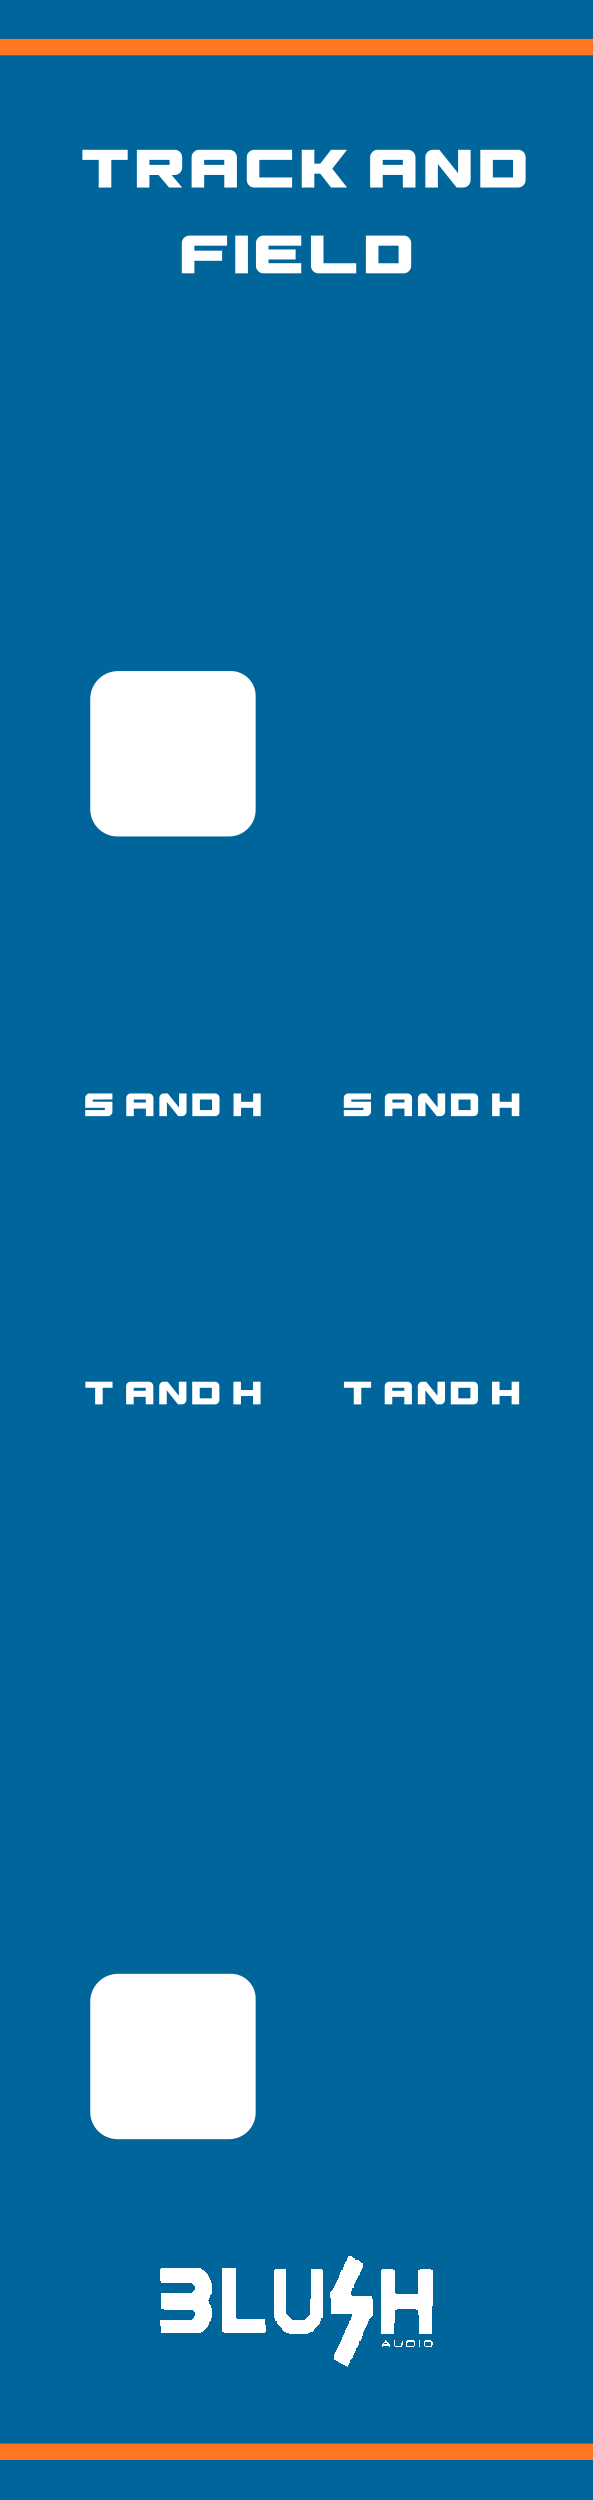
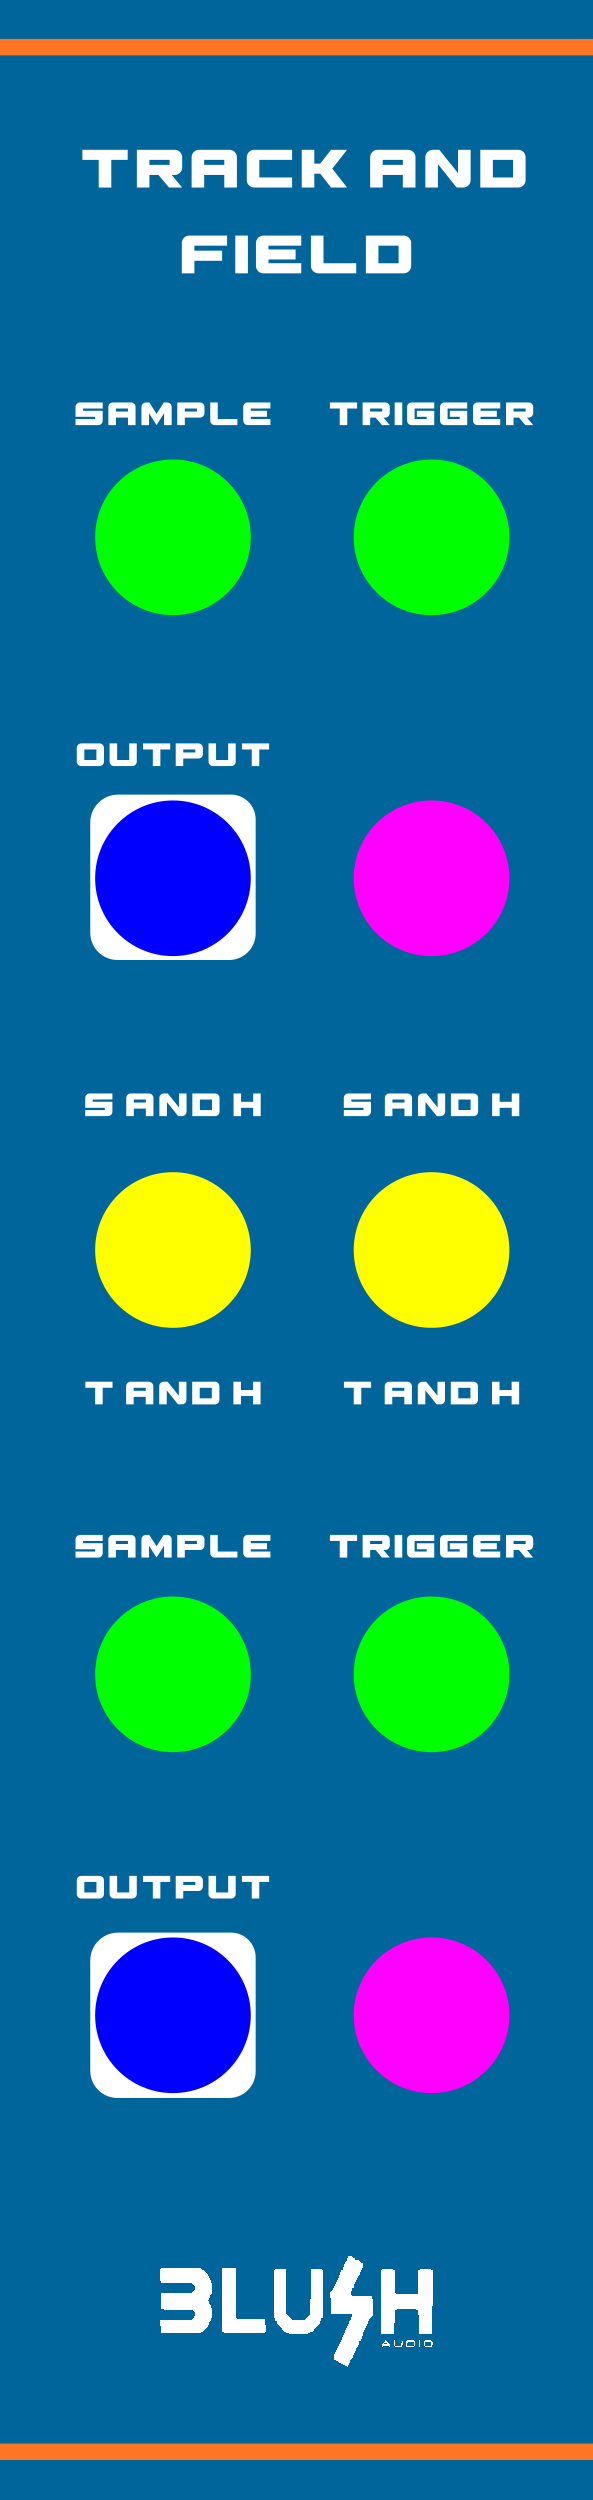
<svg xmlns="http://www.w3.org/2000/svg" width="30.48mm" height="128.5mm" viewBox="0 0 30.48 128.5" version="1.1" id="svg8">
  <defs id="defs2">
    </defs>
  <g id="layer1" transform="translate(0,-168.5)" style="display:inline">
    <rect style="display:inline;opacity:1;vector-effect:none;fill:#00659b;fill-opacity:1;fill-rule:evenodd;stroke:none;stroke-width:0.649;stroke-linecap:butt;stroke-linejoin:miter;stroke-miterlimit:4;stroke-dasharray:none;stroke-dashoffset:0;stroke-opacity:1;paint-order:normal" id="rect420" width="30.48" height="128.5" x="5.9211732e-17" y="168.5" />
-     <path style="fill:#ffffff;stroke-width:0.248" id="rect30896" width="8.502" height="8.502" x="4.639" y="202.992" d="m 6.072,202.992 h 5.795 a 1.274,1.274 45 0 1 1.274,1.274 v 5.858 a 1.37,1.37 135 0 1 -1.37,1.37 H 6.04 a 1.401,1.401 45 0 1 -1.401,-1.401 v -5.667 a 1.433,1.433 135 0 1 1.433,-1.433 z" />
+     <path style="fill:#ffffff;stroke-width:0.248" id="rect30896" width="8.502" height="8.502" x="4.639" y="209.342" d="m 6.072,209.342 h 5.795 a 1.274,1.274 45 0 1 1.274,1.274 v 5.858 a 1.37,1.37 135 0 1 -1.37,1.37 H 6.04 a 1.401,1.401 45 0 1 -1.401,-1.401 v -5.667 a 1.433,1.433 135 0 1 1.433,-1.433 z" />
    <rect style="fill:#ff7522;stroke:#ff7522;stroke-width:0.236;fill-opacity:1;stroke-opacity:1" id="rect1043" width="30.244" height="0.608" x="0.118" y="170.618" />
    <rect style="fill:#ff7522;stroke:#ff7522;stroke-width:0.236;fill-opacity:1;stroke-opacity:1" id="rect1391" width="30.244" height="0.608" x="0.118" y="294.218" />
    <g aria-label="Track and        Field" id="text2452" style="font-size:3.528px;line-height:1.25;font-family:Excluded;-inkscape-font-specification:'Excluded, Normal';fill:#ffffff;stroke-width:0.265">
      <path d="m 6.563,176.199 v 0.519 H 5.72 v 1.422 H 5.074 v -1.422 H 4.235 v -0.519 z" id="path954" />
      <path d="m 8.975,176.199 q 0.162,0 0.275,0.113 0.113,0.113 0.113,0.275 v 0.519 q 0,0.159 -0.113,0.275 -0.113,0.113 -0.275,0.113 H 8.823 l 0.54,0.646 h -0.674 l -0.543,-0.646 h -0.466 v 0.646 H 7.035 v -1.94 z m -0.258,0.776 v -0.258 H 7.68 v 0.258 z" id="path956" />
      <path d="m 11.789,176.199 q 0.159,0 0.272,0.113 0.116,0.113 0.116,0.275 v 1.552 h -0.649 v -0.646 h -1.034 v 0.646 H 9.849 v -1.552 q 0,-0.162 0.113,-0.275 0.113,-0.113 0.275,-0.113 z m -0.261,0.776 v -0.258 h -1.034 v 0.258 z" id="path958" />
      <path d="m 13.33,176.717 v 0.903 h 1.683 v 0.519 h -1.94 q -0.162,0 -0.275,-0.113 -0.113,-0.113 -0.113,-0.275 v -1.164 q 0,-0.162 0.113,-0.275 0.113,-0.113 0.275,-0.113 h 1.94 v 0.519 z" id="path960" />
      <path d="m 17.08,177.169 0.758,0.97 h -0.822 l -0.557,-0.713 h -0.303 v 0.713 h -0.646 v -1.94 h 0.646 v 0.713 h 0.303 l 0.557,-0.713 h 0.822 z" id="path962" />
      <path d="m 20.967,176.199 q 0.159,0 0.272,0.113 0.116,0.113 0.116,0.275 v 1.552 h -0.649 v -0.646 h -1.034 v 0.646 h -0.646 v -1.552 q 0,-0.162 0.113,-0.275 0.113,-0.113 0.275,-0.113 z m -0.261,0.776 v -0.258 h -1.034 v 0.258 z" id="path964" />
      <path d="m 24.191,176.199 v 1.552 q 0,0.162 -0.113,0.275 -0.113,0.113 -0.275,0.113 h -0.332 l -0.963,-1.203 v 1.203 h -0.646 v -1.552 q 0,-0.162 0.113,-0.275 0.113,-0.113 0.275,-0.113 h 0.332 l 0.963,1.203 v -1.203 z" id="path966" />
      <path d="m 26.628,176.199 q 0.162,0 0.275,0.113 0.113,0.113 0.113,0.275 v 1.164 q 0,0.162 -0.113,0.275 -0.113,0.113 -0.275,0.113 h -1.94 v -1.94 z m -0.258,1.422 v -0.903 h -1.037 v 0.903 z" id="path968" />
      <g id="g1004" transform="translate(0.2163018)">
        <path d="m 9.775,181.127 v 0.258 h 1.425 v 0.519 H 9.775 v 0.646 H 9.129 v -1.552 q 0,-0.162 0.113,-0.275 0.113,-0.113 0.275,-0.113 h 1.94 v 0.519 z" id="path970" />
        <path d="m 11.877,182.549 v -1.94 h 0.649 v 1.94 z" id="path972" />
        <path d="m 13.585,181.127 v 0.194 h 1.393 v 0.515 h -1.393 v 0.194 h 1.683 v 0.519 h -1.94 q -0.162,0 -0.275,-0.113 -0.113,-0.113 -0.113,-0.275 v -1.164 q 0,-0.162 0.113,-0.275 0.113,-0.113 0.275,-0.113 h 1.94 v 0.519 z" id="path974" />
        <path d="m 18.093,182.03 v 0.519 h -1.94 q -0.162,0 -0.275,-0.113 -0.113,-0.113 -0.113,-0.275 v -1.552 h 0.646 v 1.422 z" id="path976" />
        <path d="m 20.53,180.609 q 0.162,0 0.275,0.113 0.113,0.113 0.113,0.275 v 1.164 q 0,0.162 -0.113,0.275 -0.113,0.113 -0.275,0.113 h -1.94 v -1.94 z m -0.258,1.422 v -0.903 h -1.037 v 0.903 z" id="path978" />
      </g>
    </g>
-     <path style="fill:#ffffff;stroke-width:0.248" id="path959" width="8.502" height="8.502" x="4.639" y="269.952" d="m 6.072,269.952 h 5.795 a 1.274,1.274 45 0 1 1.274,1.274 v 5.858 a 1.37,1.37 135 0 1 -1.37,1.37 H 6.04 a 1.401,1.401 45 0 1 -1.401,-1.401 v -5.667 a 1.433,1.433 135 0 1 1.433,-1.433 z" />
+     <path style="fill:#ffffff;stroke-width:0.248" id="path959" width="8.502" height="8.502" x="4.639" y="267.835" d="m 6.072,267.835 h 5.795 a 1.274,1.274 45 0 1 1.274,1.274 v 5.858 a 1.37,1.37 135 0 1 -1.37,1.37 H 6.04 a 1.401,1.401 45 0 1 -1.401,-1.401 v -5.667 a 1.433,1.433 135 0 1 1.433,-1.433 z" />
  </g>
  <g id="layer3" style="display:inline">
    <path d="m 17.871,116.034 c -0.03,0.036 -0.055,0.093 -0.055,0.127 0,0.033 -0.011,0.061 -0.025,0.061 -0.03,0 -0.108,0.176 -0.108,0.242 v 0.047 h -0.033 -0.033 v 0.072 0.072 H 17.583 17.55 v 0.072 0.072 h -0.033 -0.033 v 0.053 c 0,0.029 -0.032,0.115 -0.072,0.19 -0.039,0.075 -0.128,0.257 -0.197,0.403 -0.069,0.147 -0.15,0.295 -0.179,0.33 l -0.053,0.064 0.009,0.539 0.009,0.539 0.557,0.01 0.557,0.01 -0.022,0.099 c -0.012,0.054 -0.035,0.104 -0.05,0.111 -0.016,0.007 -0.028,0.043 -0.028,0.082 v 0.07 h -0.033 -0.033 v 0.051 c 0,0.06 -0.139,0.36 -0.175,0.378 -0.014,0.007 -0.025,0.033 -0.025,0.058 0,0.025 -0.06,0.173 -0.133,0.328 -0.073,0.155 -0.133,0.304 -0.133,0.331 0,0.027 -0.011,0.049 -0.025,0.049 -0.014,0 -0.052,0.061 -0.085,0.136 -0.033,0.075 -0.096,0.209 -0.141,0.299 -0.083,0.168 -0.096,0.242 -0.061,0.341 l 0.02,0.057 h 0.056 c 0.031,0 0.07,0.014 0.088,0.031 0.046,0.045 0.481,0.295 0.514,0.295 0.03,0 0.132,-0.205 0.132,-0.264 0,-0.02 0.026,-0.062 0.058,-0.094 0.075,-0.076 0.141,-0.205 0.141,-0.275 v -0.055 h 0.033 0.033 v -0.072 -0.072 h 0.033 0.033 v -0.072 -0.072 h 0.031 c 0.035,0 0.135,-0.205 0.135,-0.277 v -0.049 h 0.033 0.033 v -0.072 -0.072 h 0.033 0.033 v -0.072 -0.072 h 0.033 0.033 v -0.085 -0.085 l 0.165,-0.354 0.165,-0.354 0.07,-0.066 0.07,-0.066 0.009,-0.355 c 0.005,-0.195 0.002,-0.433 -0.006,-0.527 l -0.015,-0.172 h -0.522 -0.522 l -0.035,-0.038 -0.035,-0.038 0.016,-0.089 0.016,-0.089 h 0.029 0.029 v -0.072 -0.072 h 0.033 0.033 l 0.003,-0.063 c 0.002,-0.035 0.046,-0.145 0.099,-0.245 0.053,-0.1 0.106,-0.21 0.117,-0.245 0.011,-0.035 0.034,-0.063 0.05,-0.063 h 0.029 v -0.051 c 0,-0.028 0.045,-0.144 0.1,-0.257 l 0.1,-0.207 v -0.087 -0.087 h -0.067 -0.066 v -0.027 c 0,-0.033 -0.162,-0.118 -0.223,-0.118 h -0.044 l -0.019,-0.054 -0.019,-0.054 h -0.061 c -0.034,0 -0.07,-0.016 -0.082,-0.036 l -0.02,-0.036 h -0.076 -0.076 l -0.055,0.066 m -6.38,0.538 -0.058,0.017 v 1.641 1.641 l 0.104,0.023 0.104,0.023 h 0.935 0.935 l 0.076,-0.022 0.076,-0.022 -0.01,-0.331 -0.01,-0.331 -0.736,-0.01 -0.736,-0.01 -0.02,-0.081 -0.02,-0.081 v -1.219 -1.219 l -0.053,-0.022 c -0.059,-0.025 -0.498,-0.022 -0.587,0.003 m -3.236,0.059 c -0.009,0.026 -0.013,0.194 -0.007,0.371 l 0.01,0.323 0.808,0.01 0.808,0.01 0.081,0.088 0.081,0.088 v 0.076 0.076 l -0.081,0.088 -0.081,0.088 -0.808,0.01 -0.808,0.01 v 0.417 0.417 l 0.813,0.01 0.813,0.01 0.076,0.078 0.076,0.078 v 0.073 0.073 l -0.089,0.102 -0.089,0.102 H 9.05 8.24 l 0.01,0.335 0.01,0.335 1.013,0.01 1.013,0.01 0.101,-0.052 c 0.162,-0.084 0.384,-0.379 0.384,-0.51 v -0.055 h 0.033 0.033 v -0.072 -0.072 h 0.033 0.033 v -0.272 -0.272 h -0.033 -0.033 v -0.072 -0.072 h -0.033 -0.033 v -0.055 c 0,-0.03 -0.019,-0.089 -0.042,-0.132 l -0.042,-0.077 0.042,-0.017 c 0.023,-0.009 0.042,-0.036 0.042,-0.06 0,-0.064 0.079,-0.239 0.108,-0.239 h 0.025 v -0.249 -0.249 l -0.132,-0.28 -0.132,-0.28 -0.091,-0.079 c -0.05,-0.043 -0.127,-0.099 -0.171,-0.124 l -0.08,-0.045 H 9.285 8.274 l -0.017,0.048 m 5.879,0.012 -0.042,0.018 v 1.227 1.227 l 0.033,0.022 0.033,0.022 v 0.07 0.07 h 0.033 0.033 v 0.054 0.054 l 0.197,0.218 0.197,0.218 h 0.053 0.053 v 0.036 0.036 h 0.065 0.065 l 0.02,0.036 0.02,0.036 h 0.445 0.445 l 0.02,-0.036 0.02,-0.036 h 0.065 0.065 v -0.036 -0.036 h 0.055 0.055 l 0.195,-0.223 0.195,-0.223 v -0.049 -0.049 h 0.033 0.033 v -0.072 -0.072 h 0.033 0.033 v -1.249 -1.249 l -0.076,-0.021 c -0.042,-0.011 -0.18,-0.016 -0.308,-0.01 l -0.232,0.011 -0.009,1.146 -0.009,1.146 -0.136,0.149 -0.136,0.149 h -0.341 -0.341 l -0.137,-0.145 -0.137,-0.145 v -1.137 -1.137 l -0.053,-0.022 c -0.062,-0.026 -0.477,-0.024 -0.538,0.003 m 5.519,0.003 -0.075,0.016 0.009,1.655 0.009,1.655 h 0.332 0.332 l 0.017,-0.604 0.017,-0.604 0.028,-0.03 0.028,-0.03 0.436,-0.012 0.436,-0.012 0.142,0.023 0.142,0.023 0.009,0.623 0.009,0.623 h 0.349 0.349 l 0.009,-1.653 0.009,-1.653 -0.104,-0.023 c -0.057,-0.012 -0.184,-0.023 -0.281,-0.023 h -0.177 l -0.084,0.035 -0.084,0.035 -0.009,0.608 -0.009,0.608 -0.565,0.01 -0.565,0.01 -0.042,-0.062 -0.042,-0.062 v -0.568 -0.568 l -0.075,-0.022 c -0.082,-0.024 -0.43,-0.022 -0.549,0.003 m 0.064,3.754 -0.105,0.118 v 0.069 0.069 l 0.04,-0.043 0.04,-0.043 h 0.143 0.143 v 0.036 c 0,0.02 0.015,0.036 0.033,0.036 h 0.033 v -0.063 -0.063 l -0.11,-0.117 -0.11,-0.117 -0.105,0.119 m 0.526,0.009 v 0.129 l 0.048,0.052 0.047,0.052 h 0.14 0.14 l 0.044,-0.063 0.044,-0.063 v -0.098 -0.098 l -0.031,-0.021 -0.031,-0.021 -0.01,0.137 -0.01,0.137 -0.158,0.011 -0.158,0.011 v -0.147 -0.147 h -0.033 -0.033 v 0.129 m 0.654,-0.105 c -0.012,0.013 -0.022,0.095 -0.022,0.181 v 0.157 h 0.185 0.185 l 0.048,-0.052 0.048,-0.052 v -0.078 -0.078 l -0.048,-0.052 -0.048,-0.052 h -0.163 c -0.09,0 -0.173,0.011 -0.185,0.024 m 0.643,0.157 v 0.185 l 0.033,-0.022 0.033,-0.022 v -0.141 -0.141 l -0.033,-0.022 -0.033,-0.022 v 0.185 m 0.274,-0.127 -0.042,0.051 v 0.077 0.077 l 0.047,0.052 0.048,0.052 h 0.138 0.138 l 0.048,-0.052 0.047,-0.052 v -0.078 -0.078 l -0.047,-0.052 -0.048,-0.052 -0.144,0.003 -0.144,0.003 -0.042,0.051 m -1.903,0.142 c 0,0.011 -0.037,0.021 -0.083,0.021 h -0.083 v -0.029 c 0,-0.016 0.017,-0.048 0.038,-0.07 l 0.038,-0.041 0.045,0.049 c 0.025,0.027 0.045,0.059 0.045,0.07 m 1.363,-0.016 v 0.109 H 21.107 20.941 v -0.085 c 0,-0.117 0.023,-0.133 0.188,-0.133 h 0.144 v 0.109 m 0.898,0 v 0.109 h -0.166 -0.166 v -0.109 -0.109 h 0.166 0.166 v 0.109" id="gge1502" stroke="none" layerid="3" style="display:inline;fill:#ffffff;fill-opacity:1;stroke:none;stroke-width:0.222;stroke-linecap:round;stroke-linejoin:round;shape-rendering:crispEdges" />
    <g aria-label="S and H" id="text5722" style="font-size:2.117px;line-height:1.25;font-family:Excluded;-inkscape-font-specification:'Excluded, Normal';display:inline;stroke-width:0.265" transform="translate(0,24.34168)">
      <path d="M 5.777,32.289 V 32.599 Z M 4.767,32.173 v 0.116 H 5.777 v 0.504 q 0,0.009 0,0.011 -0.004,0.091 -0.072,0.157 -0.068,0.066 -0.161,0.066 0,0 -1.164,0 v -0.311 H 5.389 V 32.599 H 4.38 v -0.504 q 0,-0.006 0,-0.011 0.004,-0.093 0.072,-0.157 0.07,-0.066 0.161,-0.066 H 5.777 v 0.311 z" style="fill:#ffffff" id="path24140" />
      <path d="m 7.654,31.862 q 0.095,0 0.163,0.068 0.07,0.068 0.07,0.165 v 0.931 H 7.498 v -0.387 H 6.878 v 0.387 H 6.49 V 32.095 q 0,-0.097 0.068,-0.165 0.068,-0.068 0.165,-0.068 z M 7.498,32.328 V 32.173 H 6.878 v 0.155 z" style="fill:#ffffff" id="path24142" />
      <path d="m 9.589,31.862 v 0.931 q 0,0.097 -0.068,0.165 -0.068,0.068 -0.165,0.068 H 9.157 L 8.579,32.304 v 0.722 H 8.192 v -0.931 q 0,-0.097 0.068,-0.165 0.068,-0.068 0.165,-0.068 h 0.199 l 0.578,0.722 v -0.722 z" style="fill:#ffffff" id="path24144" />
      <path d="m 11.051,31.862 q 0.097,0 0.165,0.068 0.068,0.068 0.068,0.165 v 0.699 q 0,0.097 -0.068,0.165 -0.068,0.068 -0.165,0.068 H 9.886 v -1.164 z m -0.155,0.853 v -0.542 h -0.622 v 0.542 z" style="fill:#ffffff" id="path24146" />
      <path d="m 13.4,31.862 v 1.164 H 13.013 V 32.599 h -0.622 v 0.428 h -0.387 v -1.164 h 0.387 v 0.428 h 0.622 v -0.428 z" style="fill:#ffffff" id="path24148" />
    </g>
    <g aria-label="T and H" id="text22298" style="font-size:2.117px;line-height:1.25;font-family:Excluded;-inkscape-font-specification:'Excluded, Normal';display:inline;stroke-width:0.265" transform="translate(0,26.45834)">
      <path d="m 5.784,44.562 v 0.311 H 5.278 v 0.853 H 4.891 V 44.873 H 4.387 v -0.311 z" style="fill:#ffffff" id="path24169" />
      <path d="m 7.647,44.562 q 0.095,0 0.163,0.068 0.07,0.068 0.07,0.165 v 0.931 H 7.49 v -0.387 H 6.87 v 0.387 H 6.483 v -0.931 q 0,-0.097 0.068,-0.165 0.068,-0.068 0.165,-0.068 z M 7.49,45.028 V 44.873 H 6.87 v 0.155 z" style="fill:#ffffff" id="path24171" />
      <path d="m 9.581,44.562 v 0.931 q 0,0.097 -0.068,0.165 -0.068,0.068 -0.165,0.068 H 9.149 L 8.571,45.004 v 0.722 H 8.184 v -0.931 q 0,-0.097 0.068,-0.165 0.068,-0.068 0.165,-0.068 h 0.199 l 0.578,0.722 v -0.722 z" style="fill:#ffffff" id="path24173" />
      <path d="m 11.043,44.562 q 0.097,0 0.165,0.068 0.068,0.068 0.068,0.165 v 0.699 q 0,0.097 -0.068,0.165 -0.068,0.068 -0.165,0.068 H 9.879 v -1.164 z m -0.155,0.853 v -0.542 h -0.622 v 0.542 z" style="fill:#ffffff" id="path24175" />
      <path d="m 13.393,44.562 v 1.164 h -0.387 v -0.428 h -0.622 v 0.428 h -0.387 v -1.164 h 0.387 v 0.428 h 0.622 v -0.428 z" style="fill:#ffffff" id="path24177" />
    </g>
    <g aria-label="S and H" id="g975" style="font-size:2.117px;line-height:1.25;font-family:Excluded;-inkscape-font-specification:'Excluded, Normal';display:inline;stroke-width:0.265" transform="translate(13.29167,24.34168)">
      <path d="M 5.777,32.289 V 32.599 Z M 4.767,32.173 v 0.116 H 5.777 v 0.504 q 0,0.009 0,0.011 -0.004,0.091 -0.072,0.157 -0.068,0.066 -0.161,0.066 0,0 -1.164,0 v -0.311 H 5.389 V 32.599 H 4.38 v -0.504 q 0,-0.006 0,-0.011 0.004,-0.093 0.072,-0.157 0.07,-0.066 0.161,-0.066 H 5.777 v 0.311 z" style="fill:#ffffff" id="path965" />
      <path d="m 7.654,31.862 q 0.095,0 0.163,0.068 0.07,0.068 0.07,0.165 v 0.931 H 7.498 v -0.387 H 6.878 v 0.387 H 6.49 V 32.095 q 0,-0.097 0.068,-0.165 0.068,-0.068 0.165,-0.068 z M 7.498,32.328 V 32.173 H 6.878 v 0.155 z" style="fill:#ffffff" id="path967" />
      <path d="m 9.589,31.862 v 0.931 q 0,0.097 -0.068,0.165 -0.068,0.068 -0.165,0.068 H 9.157 L 8.579,32.304 v 0.722 H 8.192 v -0.931 q 0,-0.097 0.068,-0.165 0.068,-0.068 0.165,-0.068 h 0.199 l 0.578,0.722 v -0.722 z" style="fill:#ffffff" id="path969" />
      <path d="m 11.051,31.862 q 0.097,0 0.165,0.068 0.068,0.068 0.068,0.165 v 0.699 q 0,0.097 -0.068,0.165 -0.068,0.068 -0.165,0.068 H 9.886 v -1.164 z m -0.155,0.853 v -0.542 h -0.622 v 0.542 z" style="fill:#ffffff" id="path971" />
      <path d="m 13.4,31.862 v 1.164 H 13.013 V 32.599 h -0.622 v 0.428 h -0.387 v -1.164 h 0.387 v 0.428 h 0.622 v -0.428 z" style="fill:#ffffff" id="path973" />
    </g>
    <g aria-label="T and H" id="g987" style="font-size:2.117px;line-height:1.25;font-family:Excluded;-inkscape-font-specification:'Excluded, Normal';display:inline;stroke-width:0.265" transform="translate(13.29167,26.45834)">
      <path d="m 5.784,44.562 v 0.311 H 5.278 v 0.853 H 4.891 V 44.873 H 4.387 v -0.311 z" style="fill:#ffffff" id="path977" />
      <path d="m 7.647,44.562 q 0.095,0 0.163,0.068 0.07,0.068 0.07,0.165 v 0.931 H 7.49 v -0.387 H 6.87 v 0.387 H 6.483 v -0.931 q 0,-0.097 0.068,-0.165 0.068,-0.068 0.165,-0.068 z M 7.49,45.028 V 44.873 H 6.87 v 0.155 z" style="fill:#ffffff" id="path979" />
      <path d="m 9.581,44.562 v 0.931 q 0,0.097 -0.068,0.165 -0.068,0.068 -0.165,0.068 H 9.149 L 8.571,45.004 v 0.722 H 8.184 v -0.931 q 0,-0.097 0.068,-0.165 0.068,-0.068 0.165,-0.068 h 0.199 l 0.578,0.722 v -0.722 z" style="fill:#ffffff" id="path981" />
      <path d="m 11.043,44.562 q 0.097,0 0.165,0.068 0.068,0.068 0.068,0.165 v 0.699 q 0,0.097 -0.068,0.165 -0.068,0.068 -0.165,0.068 H 9.879 v -1.164 z m -0.155,0.853 v -0.542 h -0.622 v 0.542 z" style="fill:#ffffff" id="path983" />
      <path d="m 13.393,44.562 v 1.164 h -0.387 v -0.428 h -0.622 v 0.428 h -0.387 v -1.164 h 0.387 v 0.428 h 0.622 v -0.428 z" style="fill:#ffffff" id="path985" />
    </g>
+     <g aria-label="Sample" id="text4164" style="font-size:2.117px;line-height:1.25;font-family:Excluded;-inkscape-font-specification:'Excluded, Normal';display:inline;fill:#ffffff;stroke-width:0.265" transform="translate(0,-168.5)">
+       <path d="m 5.279,189.614 v 0.309 z m -1.01,-0.116 v 0.116 H 5.279 v 0.504 q 0,0.008 0,0.011 -0.004,0.091 -0.072,0.157 -0.068,0.066 -0.161,0.066 0,0 -1.164,0 v -0.311 h 1.01 v -0.116 H 3.882 v -0.504 q 0,-0.006 0,-0.011 0.004,-0.093 0.072,-0.157 0.07,-0.066 0.161,-0.066 H 5.279 v 0.311 z" id="path16016" />
+       <path d="m 6.734,189.187 q 0.095,0 0.163,0.068 0.07,0.068 0.07,0.165 v 0.931 H 6.578 v -0.387 H 5.958 v 0.387 H 5.57 v -0.931 q 0,-0.097 0.068,-0.165 0.068,-0.068 0.165,-0.068 z m -0.157,0.466 v -0.155 H 5.958 v 0.155 z" id="path16018" />
+       <path d="m 8.823,189.42 v 0.931 H 8.434 v -0.61 l -0.387,0.61 -0.387,-0.61 v 0.61 H 7.27 v -0.931 q 0,-0.097 0.068,-0.165 0.07,-0.068 0.165,-0.068 h 0.171 l 0.373,0.586 0.373,-0.586 h 0.171 q 0.095,0 0.163,0.068 0.07,0.068 0.07,0.165 z" id="path16020" />
+       <path d="m 10.276,189.187 q 0.097,0 0.165,0.068 0.068,0.068 0.068,0.165 v 0.311 q 0,0.095 -0.068,0.165 -0.068,0.068 -0.165,0.068 H 9.499 v 0.387 H 9.111 v -1.164 z m -0.155,0.466 v -0.155 H 9.499 v 0.155 z" id="path16022" />
+       <path d="m 12.203,190.04 v 0.311 h -1.164 q -0.097,0 -0.165,-0.068 -0.068,-0.068 -0.068,-0.165 v -0.931 h 0.387 v 0.853 z" id="path16024" />
+       <path d="m 12.889,189.498 v 0.116 h 0.836 v 0.309 h -0.836 v 0.116 h 1.01 v 0.311 h -1.164 q -0.097,0 -0.165,-0.068 -0.068,-0.068 -0.068,-0.165 v -0.699 q 0,-0.097 0.068,-0.165 0.068,-0.068 0.165,-0.068 h 1.164 v 0.311 z" id="path16026" />
+     </g>
+     <g aria-label="Trigger" id="text12222" style="font-size:2.117px;line-height:1.25;font-family:Excluded;-inkscape-font-specification:'Excluded, Normal';display:inline;fill:#ffffff;stroke-width:0.265" transform="translate(0,-168.5)">
+       <path d="m 18.355,189.187 v 0.311 h -0.506 v 0.853 h -0.387 v -0.853 h -0.504 v -0.311 z" id="path16047" />
+       <path d="m 19.802,189.187 q 0.097,0 0.165,0.068 0.068,0.068 0.068,0.165 v 0.311 q 0,0.095 -0.068,0.165 -0.068,0.068 -0.165,0.068 h -0.091 l 0.324,0.387 h -0.404 l -0.326,-0.387 h -0.279 v 0.387 h -0.387 v -1.164 z m -0.155,0.466 v -0.155 h -0.622 v 0.155 z" id="path16049" />
+       <path d="m 20.286,190.351 v -1.164 h 0.389 v 1.164 z" id="path16051" />
+       <path d="m 21.311,189.498 v 0.542 h 0.622 v -0.116 h -0.506 v -0.309 h 0.893 v 0.737 H 21.157 q -0.097,0 -0.165,-0.068 -0.068,-0.068 -0.068,-0.165 v -0.699 q 0,-0.097 0.068,-0.165 0.068,-0.068 0.165,-0.068 h 1.164 v 0.311 z" id="path16053" />
+       <path d="m 23.006,189.498 v 0.542 h 0.622 v -0.116 h -0.506 v -0.309 h 0.893 v 0.737 h -1.164 q -0.097,0 -0.165,-0.068 -0.068,-0.068 -0.068,-0.165 v -0.699 q 0,-0.097 0.068,-0.165 0.068,-0.068 0.165,-0.068 h 1.164 v 0.311 z" id="path16055" />
+       <path d="m 24.701,189.498 v 0.116 h 0.836 v 0.309 h -0.836 v 0.116 h 1.01 v 0.311 h -1.164 q -0.097,0 -0.165,-0.068 -0.068,-0.068 -0.068,-0.165 v -0.699 q 0,-0.097 0.068,-0.165 0.068,-0.068 0.165,-0.068 h 1.164 v 0.311 z" id="path16057" />
+       <path d="m 27.173,189.187 q 0.097,0 0.165,0.068 0.068,0.068 0.068,0.165 v 0.311 q 0,0.095 -0.068,0.165 -0.068,0.068 -0.165,0.068 h -0.091 l 0.324,0.387 H 27.002 l -0.326,-0.387 h -0.279 v 0.387 h -0.387 v -1.164 z m -0.155,0.466 v -0.155 h -0.622 v 0.155 z" id="path16059" />
+     </g>
+     <g aria-label="output" id="text13846" style="font-size:2.117px;line-height:1.25;font-family:Excluded;-inkscape-font-specification:'Excluded, Normal';display:inline;fill:#ffffff;stroke-width:0.265" transform="translate(0,-168.5)">
+       <path d="m 4.956,207.565 v -0.542 H 4.334 v 0.542 z m 0.155,-0.853 q 0.097,0 0.165,0.068 0.068,0.068 0.068,0.165 v 0.699 q 0,0.097 -0.068,0.165 -0.068,0.068 -0.165,0.068 H 4.179 q -0.097,0 -0.165,-0.068 -0.068,-0.068 -0.068,-0.165 v -0.699 q 0,-0.097 0.068,-0.165 0.068,-0.068 0.165,-0.068 z" id="path16080" />
+       <path d="m 7.03,206.712 v 0.931 q 0,0.097 -0.068,0.165 -0.068,0.068 -0.165,0.068 H 5.866 q -0.097,0 -0.165,-0.068 -0.068,-0.068 -0.068,-0.165 v -0.931 h 0.387 v 0.853 h 0.622 v -0.853 z" id="path16082" />
+       <path d="m 8.748,206.712 v 0.311 H 8.243 v 0.853 H 7.855 v -0.853 H 7.351 v -0.311 z" id="path16084" />
+       <path d="m 10.196,206.712 q 0.097,0 0.165,0.068 0.068,0.068 0.068,0.165 v 0.311 q 0,0.095 -0.068,0.165 -0.068,0.068 -0.165,0.068 H 9.419 V 207.876 H 9.032 v -1.164 z m -0.155,0.466 v -0.155 H 9.419 v 0.155 z" id="path16086" />
+       <path d="m 12.115,206.712 v 0.931 q 0,0.097 -0.068,0.165 -0.068,0.068 -0.165,0.068 h -0.931 q -0.097,0 -0.165,-0.068 -0.068,-0.068 -0.068,-0.165 v -0.931 h 0.387 v 0.853 h 0.622 v -0.853 z" id="path16088" />
+       <path d="m 13.833,206.712 v 0.311 h -0.506 v 0.853 h -0.387 v -0.853 h -0.504 v -0.311 z" id="path16090" />
+     </g>
+     <g aria-label="Sample" id="text15926" style="font-size:2.117px;line-height:1.25;font-family:Excluded;-inkscape-font-specification:'Excluded, Normal';display:inline;fill:#ffffff;stroke-width:0.265" transform="translate(0,-168.5)">
+       <path d="m 5.279,247.822 v 0.309 z m -1.01,-0.116 v 0.116 H 5.279 v 0.504 q 0,0.008 0,0.011 -0.004,0.091 -0.072,0.157 -0.068,0.066 -0.161,0.066 0,0 -1.164,0 v -0.311 h 1.01 v -0.116 H 3.882 v -0.504 q 0,-0.006 0,-0.011 0.004,-0.093 0.072,-0.157 0.07,-0.066 0.161,-0.066 H 5.279 v 0.311 z" id="path16136" />
+       <path d="m 6.734,247.394 q 0.095,0 0.163,0.068 0.07,0.068 0.07,0.165 v 0.931 H 6.578 v -0.387 H 5.958 v 0.387 H 5.57 v -0.931 q 0,-0.097 0.068,-0.165 0.068,-0.068 0.165,-0.068 z m -0.157,0.466 v -0.155 H 5.958 v 0.155 z" id="path16138" />
+       <path d="m 8.823,247.627 v 0.931 H 8.434 v -0.61 l -0.387,0.61 -0.387,-0.61 v 0.61 H 7.27 v -0.931 q 0,-0.097 0.068,-0.165 0.07,-0.068 0.165,-0.068 h 0.171 l 0.373,0.586 0.373,-0.586 h 0.171 q 0.095,0 0.163,0.068 0.07,0.068 0.07,0.165 z" id="path16140" />
+       <path d="m 10.276,247.394 q 0.097,0 0.165,0.068 0.068,0.068 0.068,0.165 v 0.311 q 0,0.095 -0.068,0.165 -0.068,0.068 -0.165,0.068 H 9.499 v 0.387 H 9.111 v -1.164 z m -0.155,0.466 v -0.155 H 9.499 v 0.155 z" id="path16142" />
+       <path d="m 12.203,248.247 v 0.311 h -1.164 q -0.097,0 -0.165,-0.068 -0.068,-0.068 -0.068,-0.165 v -0.931 h 0.387 v 0.853 z" id="path16144" />
+       <path d="m 12.889,247.706 v 0.116 h 0.836 v 0.309 h -0.836 v 0.116 h 1.01 v 0.311 h -1.164 q -0.097,0 -0.165,-0.068 -0.068,-0.068 -0.068,-0.165 v -0.699 q 0,-0.097 0.068,-0.165 0.068,-0.068 0.165,-0.068 h 1.164 v 0.311 z" id="path16146" />
+     </g>
+     <g aria-label="Trigger" id="text15930" style="font-size:2.117px;line-height:1.25;font-family:Excluded;-inkscape-font-specification:'Excluded, Normal';display:inline;fill:#ffffff;stroke-width:0.265" transform="translate(0,-168.5)">
+       <path d="m 18.355,247.394 v 0.311 h -0.506 v 0.853 h -0.387 v -0.853 h -0.504 v -0.311 z" id="path16167" />
+       <path d="m 19.802,247.394 q 0.097,0 0.165,0.068 0.068,0.068 0.068,0.165 v 0.311 q 0,0.095 -0.068,0.165 -0.068,0.068 -0.165,0.068 h -0.091 l 0.324,0.387 h -0.404 l -0.326,-0.387 h -0.279 v 0.387 h -0.387 v -1.164 z m -0.155,0.466 v -0.155 h -0.622 v 0.155 z" id="path16169" />
+       <path d="m 20.286,248.559 v -1.164 h 0.389 v 1.164 z" id="path16171" />
+       <path d="m 21.311,247.706 v 0.542 h 0.622 v -0.116 h -0.506 v -0.309 h 0.893 v 0.737 H 21.157 q -0.097,0 -0.165,-0.068 -0.068,-0.068 -0.068,-0.165 v -0.699 q 0,-0.097 0.068,-0.165 0.068,-0.068 0.165,-0.068 h 1.164 v 0.311 z" id="path16173" />
+       <path d="m 23.006,247.706 v 0.542 h 0.622 v -0.116 h -0.506 v -0.309 h 0.893 v 0.737 h -1.164 q -0.097,0 -0.165,-0.068 -0.068,-0.068 -0.068,-0.165 v -0.699 q 0,-0.097 0.068,-0.165 0.068,-0.068 0.165,-0.068 h 1.164 v 0.311 z" id="path16175" />
+       <path d="m 24.701,247.706 v 0.116 h 0.836 v 0.309 h -0.836 v 0.116 h 1.01 v 0.311 h -1.164 q -0.097,0 -0.165,-0.068 -0.068,-0.068 -0.068,-0.165 v -0.699 q 0,-0.097 0.068,-0.165 0.068,-0.068 0.165,-0.068 h 1.164 v 0.311 z" id="path16177" />
+       <path d="m 27.173,247.394 q 0.097,0 0.165,0.068 0.068,0.068 0.068,0.165 v 0.311 q 0,0.095 -0.068,0.165 -0.068,0.068 -0.165,0.068 h -0.091 l 0.324,0.387 H 27.002 l -0.326,-0.387 h -0.279 v 0.387 h -0.387 v -1.164 z m -0.155,0.466 v -0.155 h -0.622 v 0.155 z" id="path16179" />
+     </g>
+     <g aria-label="output" id="text15934" style="font-size:2.117px;line-height:1.25;font-family:Excluded;-inkscape-font-specification:'Excluded, Normal';display:inline;fill:#ffffff;stroke-width:0.265" transform="translate(0,-168.5)">
+       <path d="m 4.956,265.773 v -0.542 H 4.334 v 0.542 z m 0.155,-0.853 q 0.097,0 0.165,0.068 0.068,0.068 0.068,0.165 v 0.699 q 0,0.097 -0.068,0.165 -0.068,0.068 -0.165,0.068 H 4.179 q -0.097,0 -0.165,-0.068 -0.068,-0.068 -0.068,-0.165 v -0.699 q 0,-0.097 0.068,-0.165 0.068,-0.068 0.165,-0.068 z" id="path16200" />
+       <path d="m 7.03,264.92 v 0.931 q 0,0.097 -0.068,0.165 -0.068,0.068 -0.165,0.068 H 5.866 q -0.097,0 -0.165,-0.068 -0.068,-0.068 -0.068,-0.165 v -0.931 h 0.387 v 0.853 h 0.622 v -0.853 z" id="path16202" />
+       <path d="m 8.748,264.92 v 0.311 H 8.243 v 0.853 H 7.855 v -0.853 H 7.351 v -0.311 z" id="path16204" />
+       <path d="m 10.196,264.92 q 0.097,0 0.165,0.068 0.068,0.068 0.068,0.165 v 0.311 q 0,0.095 -0.068,0.165 -0.068,0.068 -0.165,0.068 H 9.419 v 0.387 H 9.032 v -1.164 z m -0.155,0.466 v -0.155 H 9.419 v 0.155 z" id="path16206" />
+       <path d="m 12.115,264.92 v 0.931 q 0,0.097 -0.068,0.165 -0.068,0.068 -0.165,0.068 h -0.931 q -0.097,0 -0.165,-0.068 -0.068,-0.068 -0.068,-0.165 v -0.931 h 0.387 v 0.853 h 0.622 v -0.853 z" id="path16208" />
+       <path d="m 13.833,264.92 v 0.311 h -0.506 v 0.853 h -0.387 v -0.853 h -0.504 v -0.311 z" id="path16210" />
+     </g>
  </g>
-   <g id="layer2" style="display:none">
-     <circle r="4" cy="21.269" cx="8.89" id="circle4956" style="display:inline;opacity:1;vector-effect:none;fill:#00ff00;fill-opacity:1;fill-rule:evenodd;stroke:none;stroke-width:1;stroke-linecap:butt;stroke-linejoin:miter;stroke-miterlimit:4;stroke-dasharray:none;stroke-dashoffset:0;stroke-opacity:1;paint-order:normal" />
-     <circle r="4" cy="38.794" cx="22.182" id="circle66" style="display:inline;opacity:1;vector-effect:none;fill:#ff00ff;fill-opacity:1;fill-rule:evenodd;stroke:none;stroke-width:1;stroke-linecap:butt;stroke-linejoin:miter;stroke-miterlimit:4;stroke-dasharray:none;stroke-dashoffset:0;stroke-opacity:1;paint-order:normal" />
-     <circle r="4" cy="21.269" cx="22.182" id="circle681" style="display:inline;opacity:1;vector-effect:none;fill:#00ff00;fill-opacity:1;fill-rule:evenodd;stroke:none;stroke-width:1;stroke-linecap:butt;stroke-linejoin:miter;stroke-miterlimit:4;stroke-dasharray:none;stroke-dashoffset:0;stroke-opacity:1;paint-order:normal" />
-     <circle r="4" cy="88.178" cx="8.89" id="circle683" style="display:inline;opacity:1;vector-effect:none;fill:#00ff00;fill-opacity:1;fill-rule:evenodd;stroke:none;stroke-width:1;stroke-linecap:butt;stroke-linejoin:miter;stroke-miterlimit:4;stroke-dasharray:none;stroke-dashoffset:0;stroke-opacity:1;paint-order:normal" />
-     <circle r="4" cy="105.703" cx="22.182" id="circle687" style="display:inline;opacity:1;vector-effect:none;fill:#ff00ff;fill-opacity:1;fill-rule:evenodd;stroke:none;stroke-width:1;stroke-linecap:butt;stroke-linejoin:miter;stroke-miterlimit:4;stroke-dasharray:none;stroke-dashoffset:0;stroke-opacity:1;paint-order:normal" />
-     <circle r="4" cy="88.178" cx="22.182" id="circle689" style="display:inline;opacity:1;vector-effect:none;fill:#00ff00;fill-opacity:1;fill-rule:evenodd;stroke:none;stroke-width:1;stroke-linecap:butt;stroke-linejoin:miter;stroke-miterlimit:4;stroke-dasharray:none;stroke-dashoffset:0;stroke-opacity:1;paint-order:normal" />
-     <circle style="display:inline;opacity:1;vector-effect:none;fill:#0000ff;fill-opacity:1;fill-rule:evenodd;stroke:none;stroke-width:1;stroke-linecap:butt;stroke-linejoin:miter;stroke-miterlimit:4;stroke-dasharray:none;stroke-dashoffset:0;stroke-opacity:1;paint-order:normal" id="circle206" cx="8.89" cy="38.794" r="4" />
-     <circle style="display:inline;opacity:1;vector-effect:none;fill:#0000ff;fill-opacity:1;fill-rule:evenodd;stroke:none;stroke-width:1;stroke-linecap:butt;stroke-linejoin:miter;stroke-miterlimit:4;stroke-dasharray:none;stroke-dashoffset:0;stroke-opacity:1;paint-order:normal" id="circle881" cx="8.89" cy="105.703" r="4" />
+   <g id="layer2" style="display:inline">
+     <circle r="4" cy="27.619" cx="8.89" id="circle4956" style="display:inline;opacity:1;vector-effect:none;fill:#00ff00;fill-opacity:1;fill-rule:evenodd;stroke:none;stroke-width:1;stroke-linecap:butt;stroke-linejoin:miter;stroke-miterlimit:4;stroke-dasharray:none;stroke-dashoffset:0;stroke-opacity:1;paint-order:normal" />
+     <circle r="4" cy="45.144" cx="22.182" id="circle66" style="display:inline;opacity:1;vector-effect:none;fill:#ff00ff;fill-opacity:1;fill-rule:evenodd;stroke:none;stroke-width:1;stroke-linecap:butt;stroke-linejoin:miter;stroke-miterlimit:4;stroke-dasharray:none;stroke-dashoffset:0;stroke-opacity:1;paint-order:normal" />
+     <circle r="4" cy="27.619" cx="22.182" id="circle681" style="display:inline;opacity:1;vector-effect:none;fill:#00ff00;fill-opacity:1;fill-rule:evenodd;stroke:none;stroke-width:1;stroke-linecap:butt;stroke-linejoin:miter;stroke-miterlimit:4;stroke-dasharray:none;stroke-dashoffset:0;stroke-opacity:1;paint-order:normal" />
+     <circle r="4" cy="86.061" cx="8.89" id="circle683" style="display:inline;opacity:1;vector-effect:none;fill:#00ff00;fill-opacity:1;fill-rule:evenodd;stroke:none;stroke-width:1;stroke-linecap:butt;stroke-linejoin:miter;stroke-miterlimit:4;stroke-dasharray:none;stroke-dashoffset:0;stroke-opacity:1;paint-order:normal" />
+     <circle r="4" cy="103.586" cx="22.182" id="circle687" style="display:inline;opacity:1;vector-effect:none;fill:#ff00ff;fill-opacity:1;fill-rule:evenodd;stroke:none;stroke-width:1;stroke-linecap:butt;stroke-linejoin:miter;stroke-miterlimit:4;stroke-dasharray:none;stroke-dashoffset:0;stroke-opacity:1;paint-order:normal" />
+     <circle r="4" cy="86.061" cx="22.182" id="circle689" style="display:inline;opacity:1;vector-effect:none;fill:#00ff00;fill-opacity:1;fill-rule:evenodd;stroke:none;stroke-width:1;stroke-linecap:butt;stroke-linejoin:miter;stroke-miterlimit:4;stroke-dasharray:none;stroke-dashoffset:0;stroke-opacity:1;paint-order:normal" />
+     <circle style="display:inline;opacity:1;vector-effect:none;fill:#0000ff;fill-opacity:1;fill-rule:evenodd;stroke:none;stroke-width:1;stroke-linecap:butt;stroke-linejoin:miter;stroke-miterlimit:4;stroke-dasharray:none;stroke-dashoffset:0;stroke-opacity:1;paint-order:normal" id="circle206" cx="8.89" cy="45.144" r="4" />
+     <circle style="display:inline;opacity:1;vector-effect:none;fill:#0000ff;fill-opacity:1;fill-rule:evenodd;stroke:none;stroke-width:1;stroke-linecap:butt;stroke-linejoin:miter;stroke-miterlimit:4;stroke-dasharray:none;stroke-dashoffset:0;stroke-opacity:1;paint-order:normal" id="circle881" cx="8.89" cy="103.586" r="4" />
    <circle r="4" cy="64.25" cx="8.89" id="circle932" style="display:inline;opacity:1;vector-effect:none;fill:#ffff00;fill-opacity:1;fill-rule:evenodd;stroke:none;stroke-width:1;stroke-linecap:butt;stroke-linejoin:miter;stroke-miterlimit:4;stroke-dasharray:none;stroke-dashoffset:0;stroke-opacity:1;paint-order:normal" />
    <circle r="4" cy="64.25" cx="22.182" id="circle952" style="display:inline;opacity:1;vector-effect:none;fill:#ffff00;fill-opacity:1;fill-rule:evenodd;stroke:none;stroke-width:1;stroke-linecap:butt;stroke-linejoin:miter;stroke-miterlimit:4;stroke-dasharray:none;stroke-dashoffset:0;stroke-opacity:1;paint-order:normal" />
  </g>
</svg>
